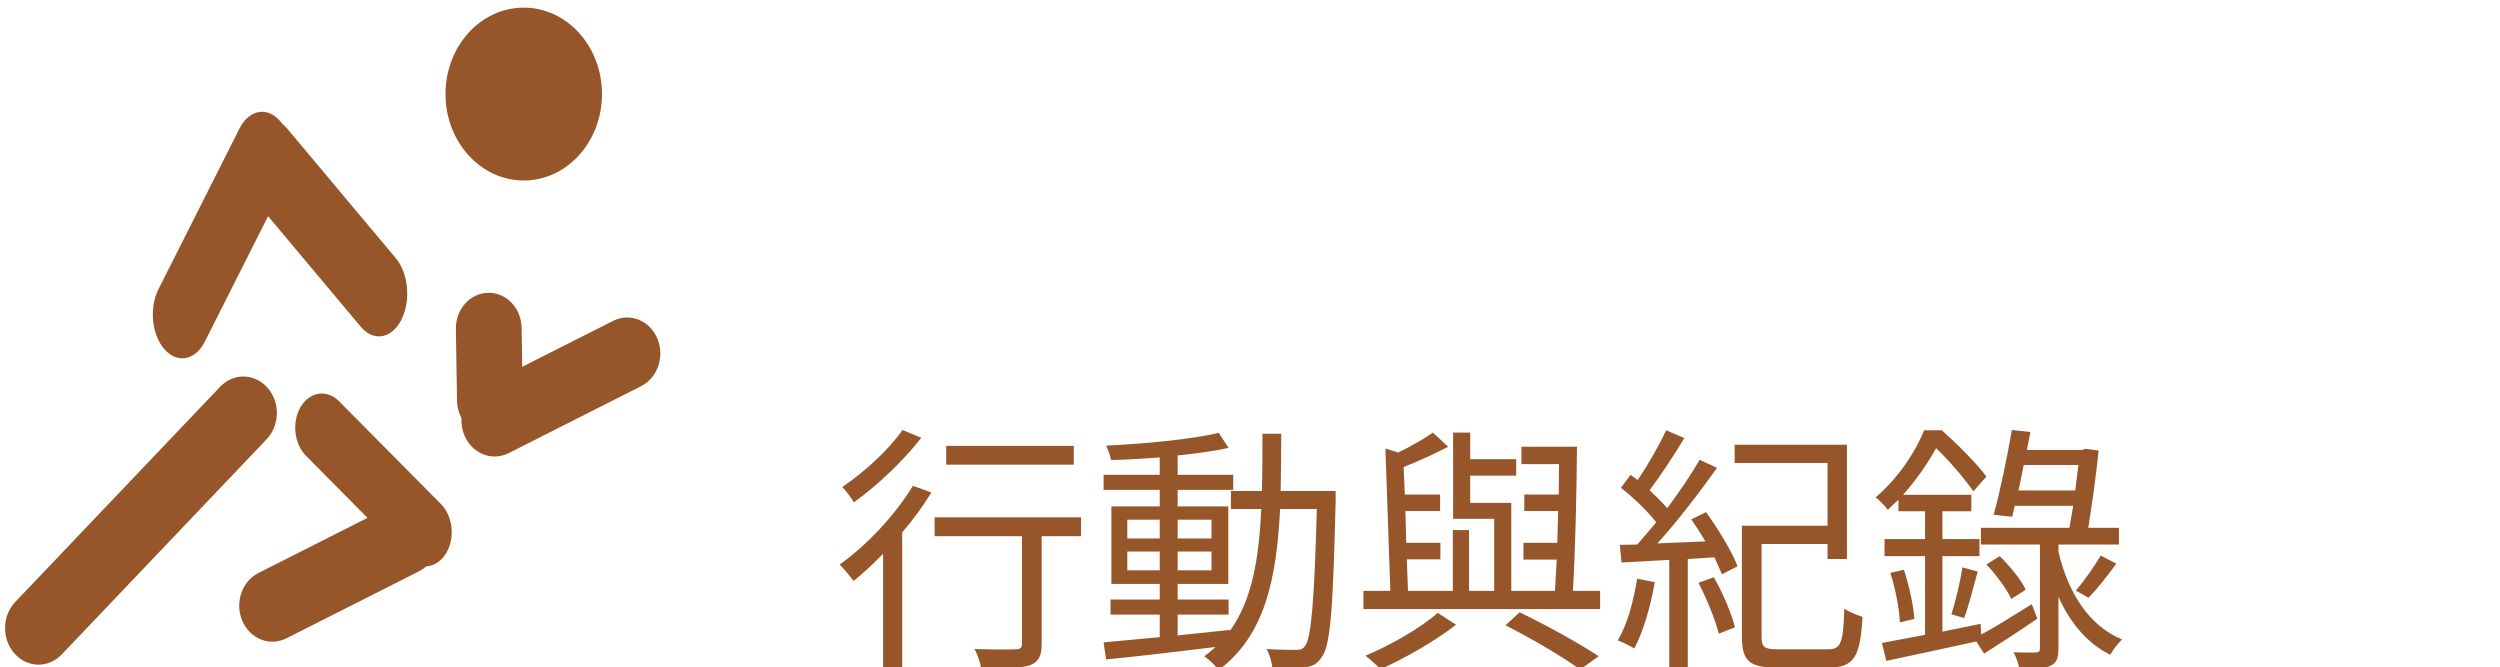
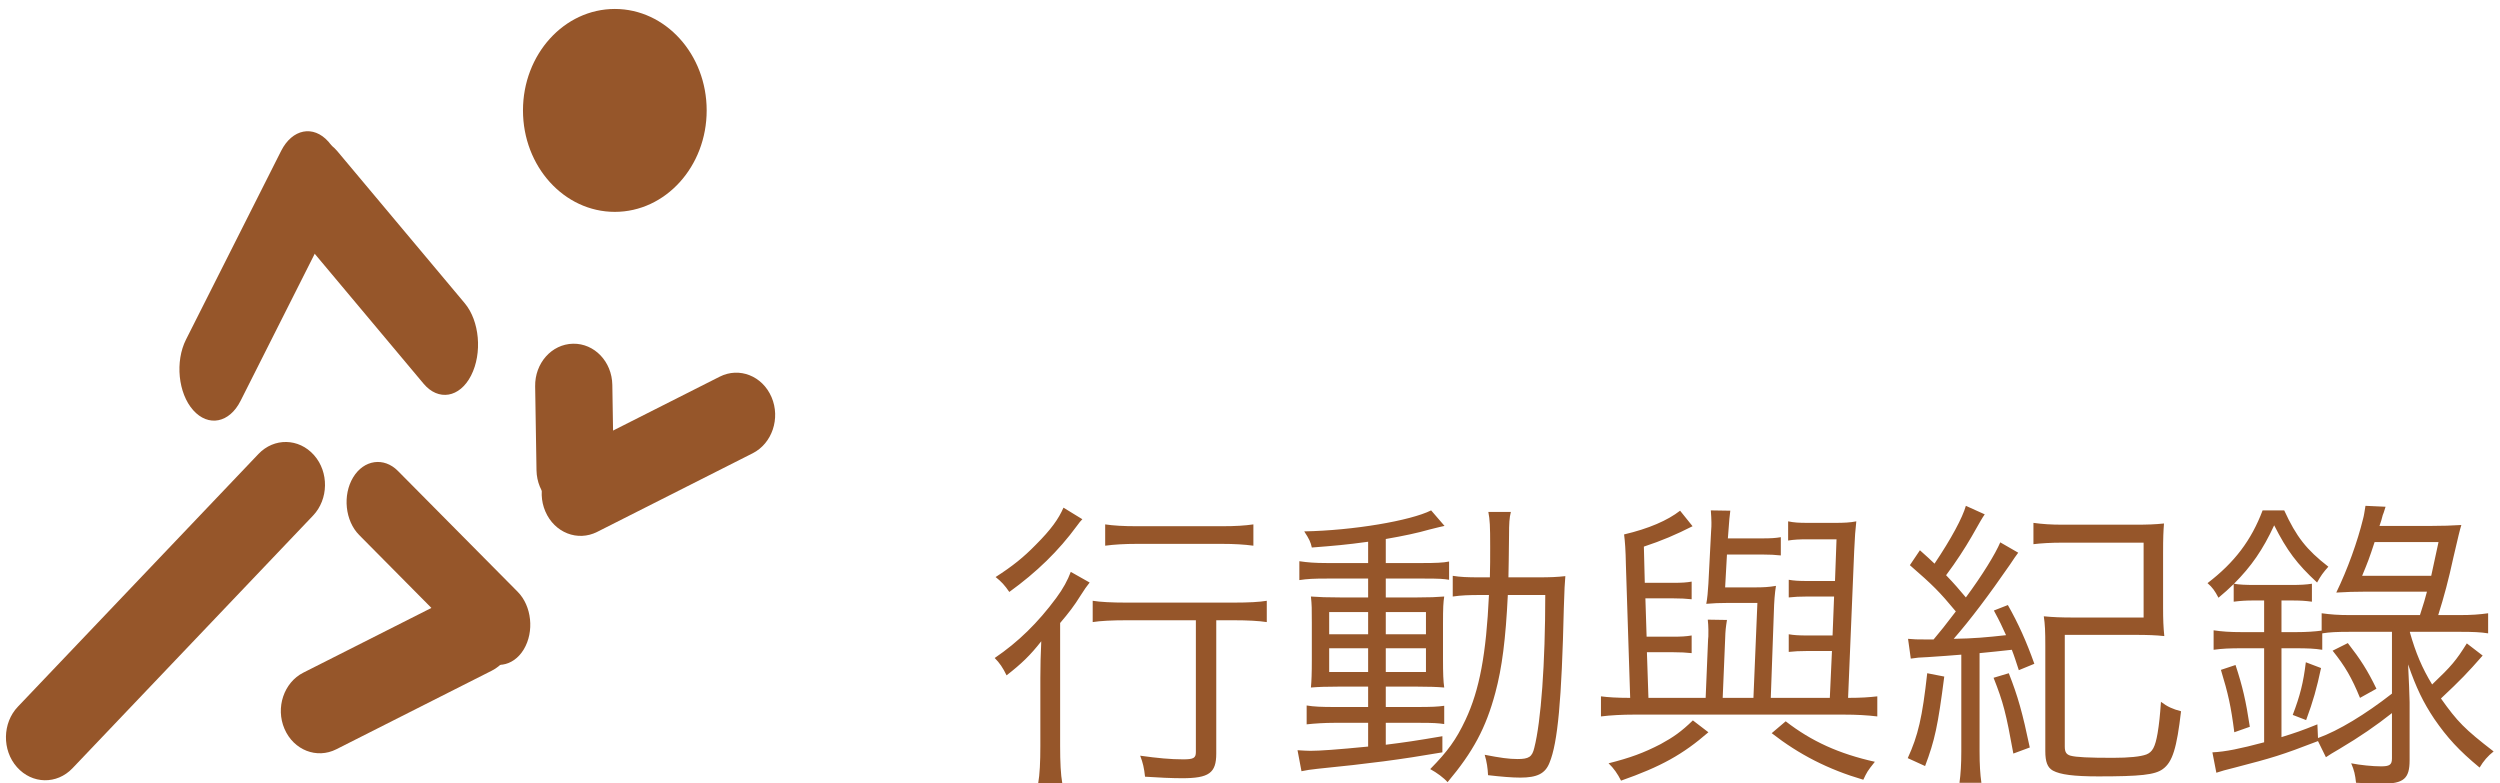
- <svg xmlns="http://www.w3.org/2000/svg" width="135px" height="36px" viewBox="0 0 135 36" version="1.1">
+ <svg xmlns="http://www.w3.org/2000/svg" width="115px" height="36px" viewBox="0 0 115 36" version="1.1">
  <defs />
  <g id="Page-1" stroke="none" stroke-width="1" fill="none" fill-rule="evenodd">
    <g id="action-hovered" fill="#96562A">
-       <text id="行動與紀錄" font-family="Hiragino Kaku Gothic ProN" font-size="14" font-weight="313">
-         <tspan x="45" y="35">行動與紀錄</tspan>
-       </text>
      <g id="action">
        <ellipse id="Oval-13" cx="28.282" cy="5.079" rx="4.225" ry="4.667" />
        <path d="M13.086,33.526 C12.667,32.553 13.059,31.394 13.953,30.942 L21.107,27.327 C22.004,26.873 23.069,27.287 23.49,28.267 L23.49,28.267 C23.909,29.24 23.517,30.399 22.623,30.851 L15.47,34.467 C14.572,34.921 13.507,34.507 13.086,33.526 L13.086,33.526 L13.086,33.526 Z" id="Rectangle-24" />
        <path d="M25.086,23.526 C24.667,22.553 25.059,21.394 25.953,20.942 L33.107,17.327 C34.004,16.873 35.069,17.287 35.49,18.267 L35.49,18.267 C35.909,19.24 35.517,20.399 34.623,20.851 L27.47,24.467 C26.572,24.921 25.507,24.507 25.086,23.526 L25.086,23.526 L25.086,23.526 Z" id="Rectangle-24-2" />
        <path d="M26.485,23.522 C25.505,23.541 24.697,22.701 24.679,21.63 L24.617,17.771 C24.6,16.707 25.374,15.83 26.361,15.811 L26.361,15.811 C27.341,15.793 28.149,16.632 28.167,17.704 L28.229,21.563 C28.246,22.626 27.472,23.503 26.485,23.522 L26.485,23.522 L26.485,23.522 Z" id="Rectangle-27" />
        <path d="M0.78,35.288 C0.086,34.506 0.11,33.255 0.821,32.509 L11.889,20.883 C12.606,20.13 13.745,20.148 14.444,20.935 L14.444,20.935 C15.138,21.717 15.113,22.967 14.403,23.714 L3.334,35.34 C2.617,36.093 1.479,36.075 0.78,35.288 L0.78,35.288 L0.78,35.288 Z" id="Rectangle-28" />
        <path d="M12.931,6.943 C13.442,5.929 14.413,5.734 15.11,6.519 L15.11,6.519 C15.803,7.298 15.946,8.76 15.439,9.765 L11.064,18.443 C10.554,19.457 9.583,19.652 8.885,18.867 L8.885,18.867 C8.193,18.088 8.049,16.626 8.556,15.62 L12.931,6.943 L12.931,6.943 Z" id="Rectangle-25" />
        <path d="M13.629,10.662 C12.945,9.845 12.81,8.362 13.336,7.332 L13.336,7.332 C13.858,6.309 14.841,6.148 15.52,6.958 L21.376,13.946 C22.06,14.762 22.195,16.246 21.669,17.276 L21.669,17.276 C21.147,18.298 20.164,18.46 19.485,17.65 L13.629,10.662 L13.629,10.662 Z" id="Rectangle-26" />
        <path d="M16.521,24.61 C15.877,23.96 15.75,22.778 16.245,21.958 L16.245,21.958 C16.737,21.144 17.662,21.015 18.301,21.66 L23.815,27.224 C24.459,27.874 24.586,29.056 24.091,29.876 L24.091,29.876 C23.599,30.69 22.673,30.819 22.034,30.174 L16.521,24.61 L16.521,24.61 Z" id="Rectangle-26-2" />
      </g>
+       <path d="M55.01,28.532 L55.01,34.594 C55.01,34.874 54.898,34.93 54.422,34.93 C53.848,34.93 53.246,34.874 52.448,34.762 C52.574,35.084 52.63,35.336 52.672,35.728 C53.274,35.77 53.932,35.798 54.38,35.798 C55.612,35.798 55.948,35.56 55.948,34.664 L55.948,28.532 L56.746,28.532 C57.39,28.532 57.908,28.56 58.272,28.616 L58.272,27.636 C57.95,27.692 57.446,27.72 56.732,27.72 L51.818,27.72 C51.146,27.72 50.6,27.692 50.264,27.636 L50.264,28.616 C50.6,28.56 51.16,28.532 51.818,28.532 L55.01,28.532 Z M48.92,23.352 C48.696,23.87 48.346,24.36 47.646,25.06 C47.086,25.634 46.582,26.04 45.798,26.544 C46.064,26.754 46.218,26.922 46.428,27.23 C47.688,26.32 48.696,25.34 49.536,24.192 C49.662,24.024 49.69,23.982 49.788,23.884 L48.92,23.352 Z M50.838,25.102 C51.258,25.046 51.734,25.018 52.294,25.018 L56.214,25.018 C56.774,25.018 57.236,25.046 57.656,25.102 L57.656,24.122 C57.264,24.178 56.844,24.206 56.214,24.206 L52.294,24.206 C51.664,24.206 51.216,24.178 50.838,24.122 L50.838,25.102 Z M47.856,34.314 C47.856,35.056 47.828,35.63 47.758,36.022 L48.864,36.022 C48.794,35.63 48.766,35.07 48.766,34.314 L48.766,28.658 C49.158,28.196 49.41,27.874 49.704,27.398 C49.914,27.076 49.956,27.006 50.124,26.796 L49.256,26.306 C49.116,26.684 48.906,27.076 48.584,27.51 C47.744,28.644 46.848,29.526 45.756,30.268 C45.98,30.492 46.134,30.716 46.302,31.066 C46.988,30.534 47.394,30.142 47.898,29.498 C47.87,30.17 47.856,30.576 47.856,31.178 L47.856,34.314 Z M62.934,25.9 L61.044,25.9 C60.484,25.9 60.148,25.872 59.77,25.816 L59.77,26.684 C60.134,26.628 60.442,26.614 61.03,26.614 L62.934,26.614 L62.934,27.482 L61.632,27.482 C61.044,27.482 60.666,27.468 60.302,27.44 C60.344,27.832 60.344,27.972 60.344,28.672 L60.344,30.31 C60.344,31.01 60.33,31.318 60.302,31.626 C60.638,31.598 61.016,31.584 61.604,31.584 L62.934,31.584 L62.934,32.522 L61.394,32.522 C60.792,32.522 60.442,32.508 60.106,32.452 L60.106,33.32 C60.484,33.278 60.946,33.25 61.38,33.25 L62.934,33.25 L62.934,34.342 C61.506,34.482 60.708,34.538 60.274,34.538 C60.148,34.538 59.91,34.524 59.686,34.51 L59.868,35.476 C60.134,35.42 60.246,35.406 60.61,35.364 C62.99,35.126 64.39,34.944 66.35,34.608 L66.35,33.866 C65.118,34.076 64.642,34.146 63.746,34.258 L63.746,33.25 L65.286,33.25 C65.944,33.25 66.14,33.264 66.434,33.306 L66.434,32.466 C66.126,32.508 65.888,32.522 65.16,32.522 L63.746,32.522 L63.746,31.584 L65.146,31.584 C65.734,31.584 66.098,31.598 66.434,31.626 C66.392,31.332 66.378,30.996 66.378,30.296 L66.378,28.672 C66.378,27.944 66.392,27.706 66.434,27.44 C66.098,27.468 65.748,27.482 65.202,27.482 L63.746,27.482 L63.746,26.614 L65.538,26.614 C66.21,26.614 66.406,26.628 66.658,26.67 L66.658,25.83 C66.392,25.886 66.042,25.9 65.426,25.9 L63.746,25.9 L63.746,24.794 C64.558,24.654 65.216,24.514 65.748,24.36 C66.252,24.234 66.252,24.234 66.448,24.192 L65.832,23.478 C64.88,23.954 62.248,24.402 59.994,24.444 C60.232,24.808 60.288,24.934 60.344,25.186 C61.408,25.102 61.926,25.06 62.934,24.92 L62.934,25.9 Z M62.934,28.154 L62.934,29.176 L61.142,29.176 L61.142,28.154 L62.934,28.154 Z M63.746,28.154 L65.594,28.154 L65.594,29.176 L63.746,29.176 L63.746,28.154 Z M62.934,29.82 L62.934,30.912 L61.142,30.912 L61.142,29.82 L62.934,29.82 Z M63.746,29.82 L65.594,29.82 L65.594,30.912 L63.746,30.912 L63.746,29.82 Z M69.388,26.558 C69.402,26.082 69.402,25.606 69.416,24.612 C69.416,24.108 69.43,23.814 69.5,23.548 L68.464,23.548 C68.534,23.926 68.548,24.164 68.548,25.158 C68.548,25.676 68.548,26.082 68.534,26.558 L68.072,26.558 C67.47,26.558 67.19,26.544 66.826,26.488 L66.826,27.44 C67.218,27.384 67.554,27.37 68.128,27.37 L68.492,27.37 C68.366,30.086 68.058,31.738 67.414,33.11 C66.98,34.034 66.588,34.566 65.79,35.378 C66.098,35.546 66.42,35.784 66.588,35.98 C67.764,34.58 68.352,33.488 68.786,31.864 C69.094,30.716 69.262,29.4 69.36,27.37 L71.082,27.37 C71.082,30.52 70.886,33.194 70.578,34.398 C70.48,34.818 70.326,34.916 69.808,34.916 C69.416,34.916 69.01,34.86 68.296,34.72 C68.394,35.042 68.436,35.35 68.45,35.658 C69.052,35.728 69.556,35.77 69.934,35.77 C70.704,35.77 71.082,35.588 71.278,35.084 C71.656,34.174 71.838,32.2 71.936,27.972 C71.964,27.09 71.978,26.81 72.006,26.502 C71.628,26.544 71.32,26.558 70.76,26.558 L69.388,26.558 Z M74.988,32.102 C74.372,32.102 73.966,32.074 73.644,32.032 L73.644,32.956 C74.092,32.9 74.624,32.872 75.184,32.872 L84.802,32.872 C85.404,32.872 85.894,32.9 86.356,32.956 L86.356,32.032 C85.992,32.074 85.614,32.102 85.012,32.102 L85.292,25.354 C85.32,24.696 85.348,24.36 85.39,23.982 C85.11,24.038 84.816,24.052 84.424,24.052 L83.164,24.052 C82.73,24.052 82.534,24.038 82.254,23.982 L82.254,24.864 C82.52,24.822 82.758,24.808 83.15,24.808 L84.48,24.808 L84.41,26.726 L83.136,26.726 C82.73,26.726 82.534,26.712 82.282,26.67 L82.282,27.482 C82.534,27.454 82.786,27.44 83.136,27.44 L84.368,27.44 L84.298,29.232 L83.136,29.232 C82.744,29.232 82.52,29.218 82.282,29.176 L82.282,29.988 C82.534,29.96 82.786,29.946 83.136,29.946 L84.27,29.946 L84.172,32.102 L81.456,32.102 L81.596,28.196 C81.61,27.664 81.638,27.3 81.694,26.95 C81.372,27.006 81.12,27.02 80.714,27.02 L79.356,27.02 L79.44,25.508 L81.064,25.508 C81.4,25.508 81.666,25.522 81.918,25.55 L81.918,24.71 C81.68,24.752 81.456,24.766 81.064,24.766 L79.482,24.766 L79.51,24.402 C79.538,23.982 79.566,23.688 79.594,23.492 L78.698,23.478 C78.712,23.716 78.726,23.842 78.726,24.038 C78.726,24.206 78.726,24.234 78.712,24.416 L78.586,26.852 C78.572,27.146 78.53,27.594 78.488,27.776 C78.782,27.748 79.118,27.734 79.524,27.734 L80.84,27.734 L80.658,32.102 L79.244,32.102 L79.356,29.414 C79.37,28.98 79.384,28.882 79.44,28.518 L78.558,28.504 C78.572,28.658 78.586,28.812 78.586,28.966 C78.586,29.288 78.586,29.316 78.572,29.414 L78.46,32.102 L75.828,32.102 L75.758,30.002 L76.962,30.002 C77.298,30.002 77.564,30.016 77.816,30.044 L77.816,29.232 C77.564,29.274 77.34,29.288 76.962,29.288 L75.744,29.288 L75.688,27.524 L76.962,27.524 C77.298,27.524 77.564,27.538 77.816,27.566 L77.816,26.754 C77.578,26.796 77.368,26.81 76.962,26.81 L75.66,26.81 L75.618,25.144 C76.43,24.878 77.116,24.584 77.858,24.206 L77.284,23.492 C76.71,23.94 75.842,24.318 74.708,24.584 C74.75,24.92 74.778,25.27 74.792,26.012 L74.988,32.102 Z M77.872,33.138 C77.34,33.656 76.976,33.908 76.388,34.23 C75.604,34.636 74.988,34.86 73.994,35.112 C74.232,35.336 74.414,35.602 74.568,35.91 C76.402,35.266 77.41,34.706 78.586,33.684 L77.872,33.138 Z M81.498,33.726 C82.758,34.706 84.088,35.392 85.712,35.868 C85.88,35.518 85.894,35.476 86.244,35.042 C84.606,34.678 83.332,34.104 82.142,33.18 L81.498,33.726 Z M87.896,30.296 C88.176,30.254 88.288,30.24 88.694,30.226 C89.156,30.198 89.884,30.142 90.22,30.114 L90.22,34.566 C90.22,35.154 90.192,35.602 90.136,36.008 L91.144,36.008 C91.088,35.616 91.06,35.168 91.06,34.566 L91.06,30.044 C91.298,30.016 91.298,30.016 91.76,29.974 C92.054,29.946 92.306,29.918 92.544,29.89 C92.67,30.212 92.712,30.366 92.866,30.828 L93.58,30.534 C93.216,29.512 92.852,28.7 92.362,27.832 L91.718,28.084 C91.998,28.602 92.082,28.784 92.278,29.218 C91.396,29.316 90.78,29.372 89.87,29.386 C90.64,28.504 91.494,27.37 92.46,25.97 C92.642,25.69 92.726,25.578 92.838,25.424 L92.012,24.948 C91.788,25.48 91.186,26.46 90.43,27.482 C90.122,27.118 89.912,26.866 89.52,26.46 C89.982,25.844 90.388,25.214 90.696,24.682 C91.116,23.94 91.172,23.842 91.298,23.66 L90.43,23.268 C90.276,23.814 89.758,24.78 88.988,25.928 C88.778,25.732 88.652,25.606 88.316,25.312 L87.854,25.998 C88.918,26.922 89.212,27.216 89.968,28.126 C89.408,28.854 89.324,28.966 88.946,29.414 L88.484,29.414 C88.19,29.414 88.078,29.414 87.77,29.386 L87.896,30.296 Z M88.652,30.968 C88.428,32.998 88.232,33.838 87.756,34.874 L88.554,35.238 C89.002,34.048 89.142,33.404 89.436,31.122 L88.652,30.968 Z M91.704,31.178 C92.152,32.312 92.278,32.802 92.614,34.664 L93.37,34.384 C93.034,32.788 92.824,32.032 92.404,30.968 L91.704,31.178 Z M94.98,29.204 L98.2,29.204 C98.774,29.204 99.18,29.218 99.558,29.26 C99.516,28.854 99.502,28.504 99.502,27.958 L99.502,25.452 C99.502,24.71 99.516,24.444 99.544,24.08 C99.138,24.122 98.802,24.136 98.214,24.136 L94.882,24.136 C94.35,24.136 93.944,24.108 93.538,24.052 L93.538,25.032 C93.888,24.99 94.336,24.962 94.882,24.962 L98.606,24.962 L98.606,28.406 L95.386,28.406 C94.812,28.406 94.462,28.392 94.014,28.35 C94.07,28.714 94.084,29.036 94.084,29.694 L94.084,34.552 C94.084,35.042 94.182,35.308 94.434,35.448 C94.77,35.63 95.386,35.714 96.52,35.714 C98.452,35.714 99.124,35.644 99.488,35.378 C99.936,35.056 100.132,34.412 100.328,32.718 C99.95,32.62 99.698,32.508 99.404,32.284 C99.362,32.9 99.32,33.306 99.25,33.726 C99.138,34.37 99.012,34.594 98.732,34.706 C98.466,34.804 97.948,34.86 97.192,34.86 C96.1,34.86 95.498,34.832 95.246,34.762 C95.05,34.706 94.98,34.594 94.98,34.342 L94.98,29.204 Z M106.082,33.124 C106.404,32.256 106.572,31.654 106.768,30.73 L106.068,30.464 C105.956,31.402 105.802,32.004 105.466,32.886 L106.082,33.124 Z M107.3,29.932 C107.874,30.646 108.182,31.178 108.56,32.102 L109.316,31.682 C108.91,30.842 108.588,30.338 108,29.582 L107.3,29.932 Z M104.15,27.622 L104.15,29.078 L103.156,29.078 C102.554,29.078 102.204,29.05 101.826,28.994 L101.826,29.89 C102.232,29.834 102.568,29.82 103.142,29.82 L104.15,29.82 L104.15,34.146 C103.044,34.44 102.372,34.58 101.77,34.608 L101.952,35.546 C102.204,35.462 102.358,35.42 102.806,35.308 C104.528,34.86 104.92,34.748 106.628,34.09 L106.992,34.832 C107.202,34.692 107.272,34.65 107.608,34.454 C108.574,33.88 109.302,33.376 110.03,32.802 L110.03,34.888 C110.03,35.182 109.918,35.252 109.526,35.252 C109.148,35.252 108.574,35.196 108.154,35.112 C108.294,35.434 108.336,35.63 108.378,36.008 C108.896,36.036 109.386,36.05 109.582,36.05 C110.576,36.05 110.842,35.812 110.842,34.972 L110.842,32.298 C110.842,32.116 110.8,31.066 110.772,30.562 C111.15,31.654 111.472,32.312 111.976,33.068 C112.564,33.922 113.11,34.524 114.062,35.308 C114.244,35 114.44,34.776 114.706,34.566 C113.362,33.53 113.04,33.194 112.284,32.13 C113.208,31.262 113.502,30.954 114.202,30.156 L113.474,29.596 C112.984,30.38 112.774,30.632 111.878,31.486 C111.416,30.73 111.122,30.03 110.856,29.092 L110.856,29.064 L113.166,29.064 C113.754,29.064 114.104,29.078 114.454,29.134 L114.454,28.21 C114.062,28.266 113.698,28.294 113.138,28.294 L112.158,28.294 C112.424,27.454 112.634,26.67 112.858,25.634 C113.082,24.668 113.152,24.374 113.222,24.15 C112.76,24.178 112.354,24.192 111.85,24.192 L109.456,24.192 C109.498,24.066 109.512,24.01 109.54,23.94 C109.61,23.674 109.61,23.674 109.652,23.576 C109.708,23.408 109.708,23.408 109.736,23.31 L108.812,23.268 C108.77,23.52 108.742,23.73 108.7,23.87 C108.448,24.906 107.986,26.194 107.468,27.258 C107.874,27.23 108.364,27.216 108.84,27.216 L111.64,27.216 C111.528,27.636 111.528,27.636 111.318,28.294 L108.098,28.294 C107.552,28.294 107.202,28.266 106.796,28.21 L106.796,29.008 C106.474,29.05 106.11,29.078 105.592,29.078 L104.948,29.078 L104.948,27.622 L105.41,27.622 C105.816,27.622 106.04,27.636 106.348,27.678 L106.348,26.852 C106.068,26.894 105.816,26.908 105.41,26.908 L103.688,26.908 C103.31,26.908 102.988,26.894 102.764,26.852 C103.562,26.054 104.094,25.284 104.612,24.164 C105.2,25.326 105.662,25.942 106.586,26.796 C106.754,26.488 106.866,26.334 107.104,26.068 C106.096,25.284 105.634,24.696 105.074,23.478 L104.08,23.478 C103.562,24.85 102.792,25.872 101.546,26.824 C101.77,27.02 101.882,27.174 102.05,27.496 C102.372,27.23 102.47,27.132 102.75,26.866 L102.75,27.678 C103.072,27.636 103.324,27.622 103.66,27.622 L104.15,27.622 Z M110.03,29.064 L110.03,31.906 C108.812,32.858 107.566,33.614 106.628,33.95 L106.6,33.32 C105.872,33.614 105.578,33.712 104.948,33.908 L104.948,29.82 L105.592,29.82 C106.138,29.82 106.474,29.834 106.824,29.89 L106.824,29.134 C107.174,29.078 107.51,29.064 108.098,29.064 L110.03,29.064 Z M112.172,24.934 C112.018,25.662 111.948,25.984 111.836,26.488 L108.658,26.488 C108.924,25.844 108.98,25.704 109.232,24.934 L112.172,24.934 Z M103.492,33.432 C103.31,32.228 103.156,31.57 102.834,30.59 L102.162,30.814 C102.498,31.92 102.624,32.48 102.778,33.684 L103.492,33.432 Z" id="行動與紀錄" />
    </g>
  </g>
</svg>
